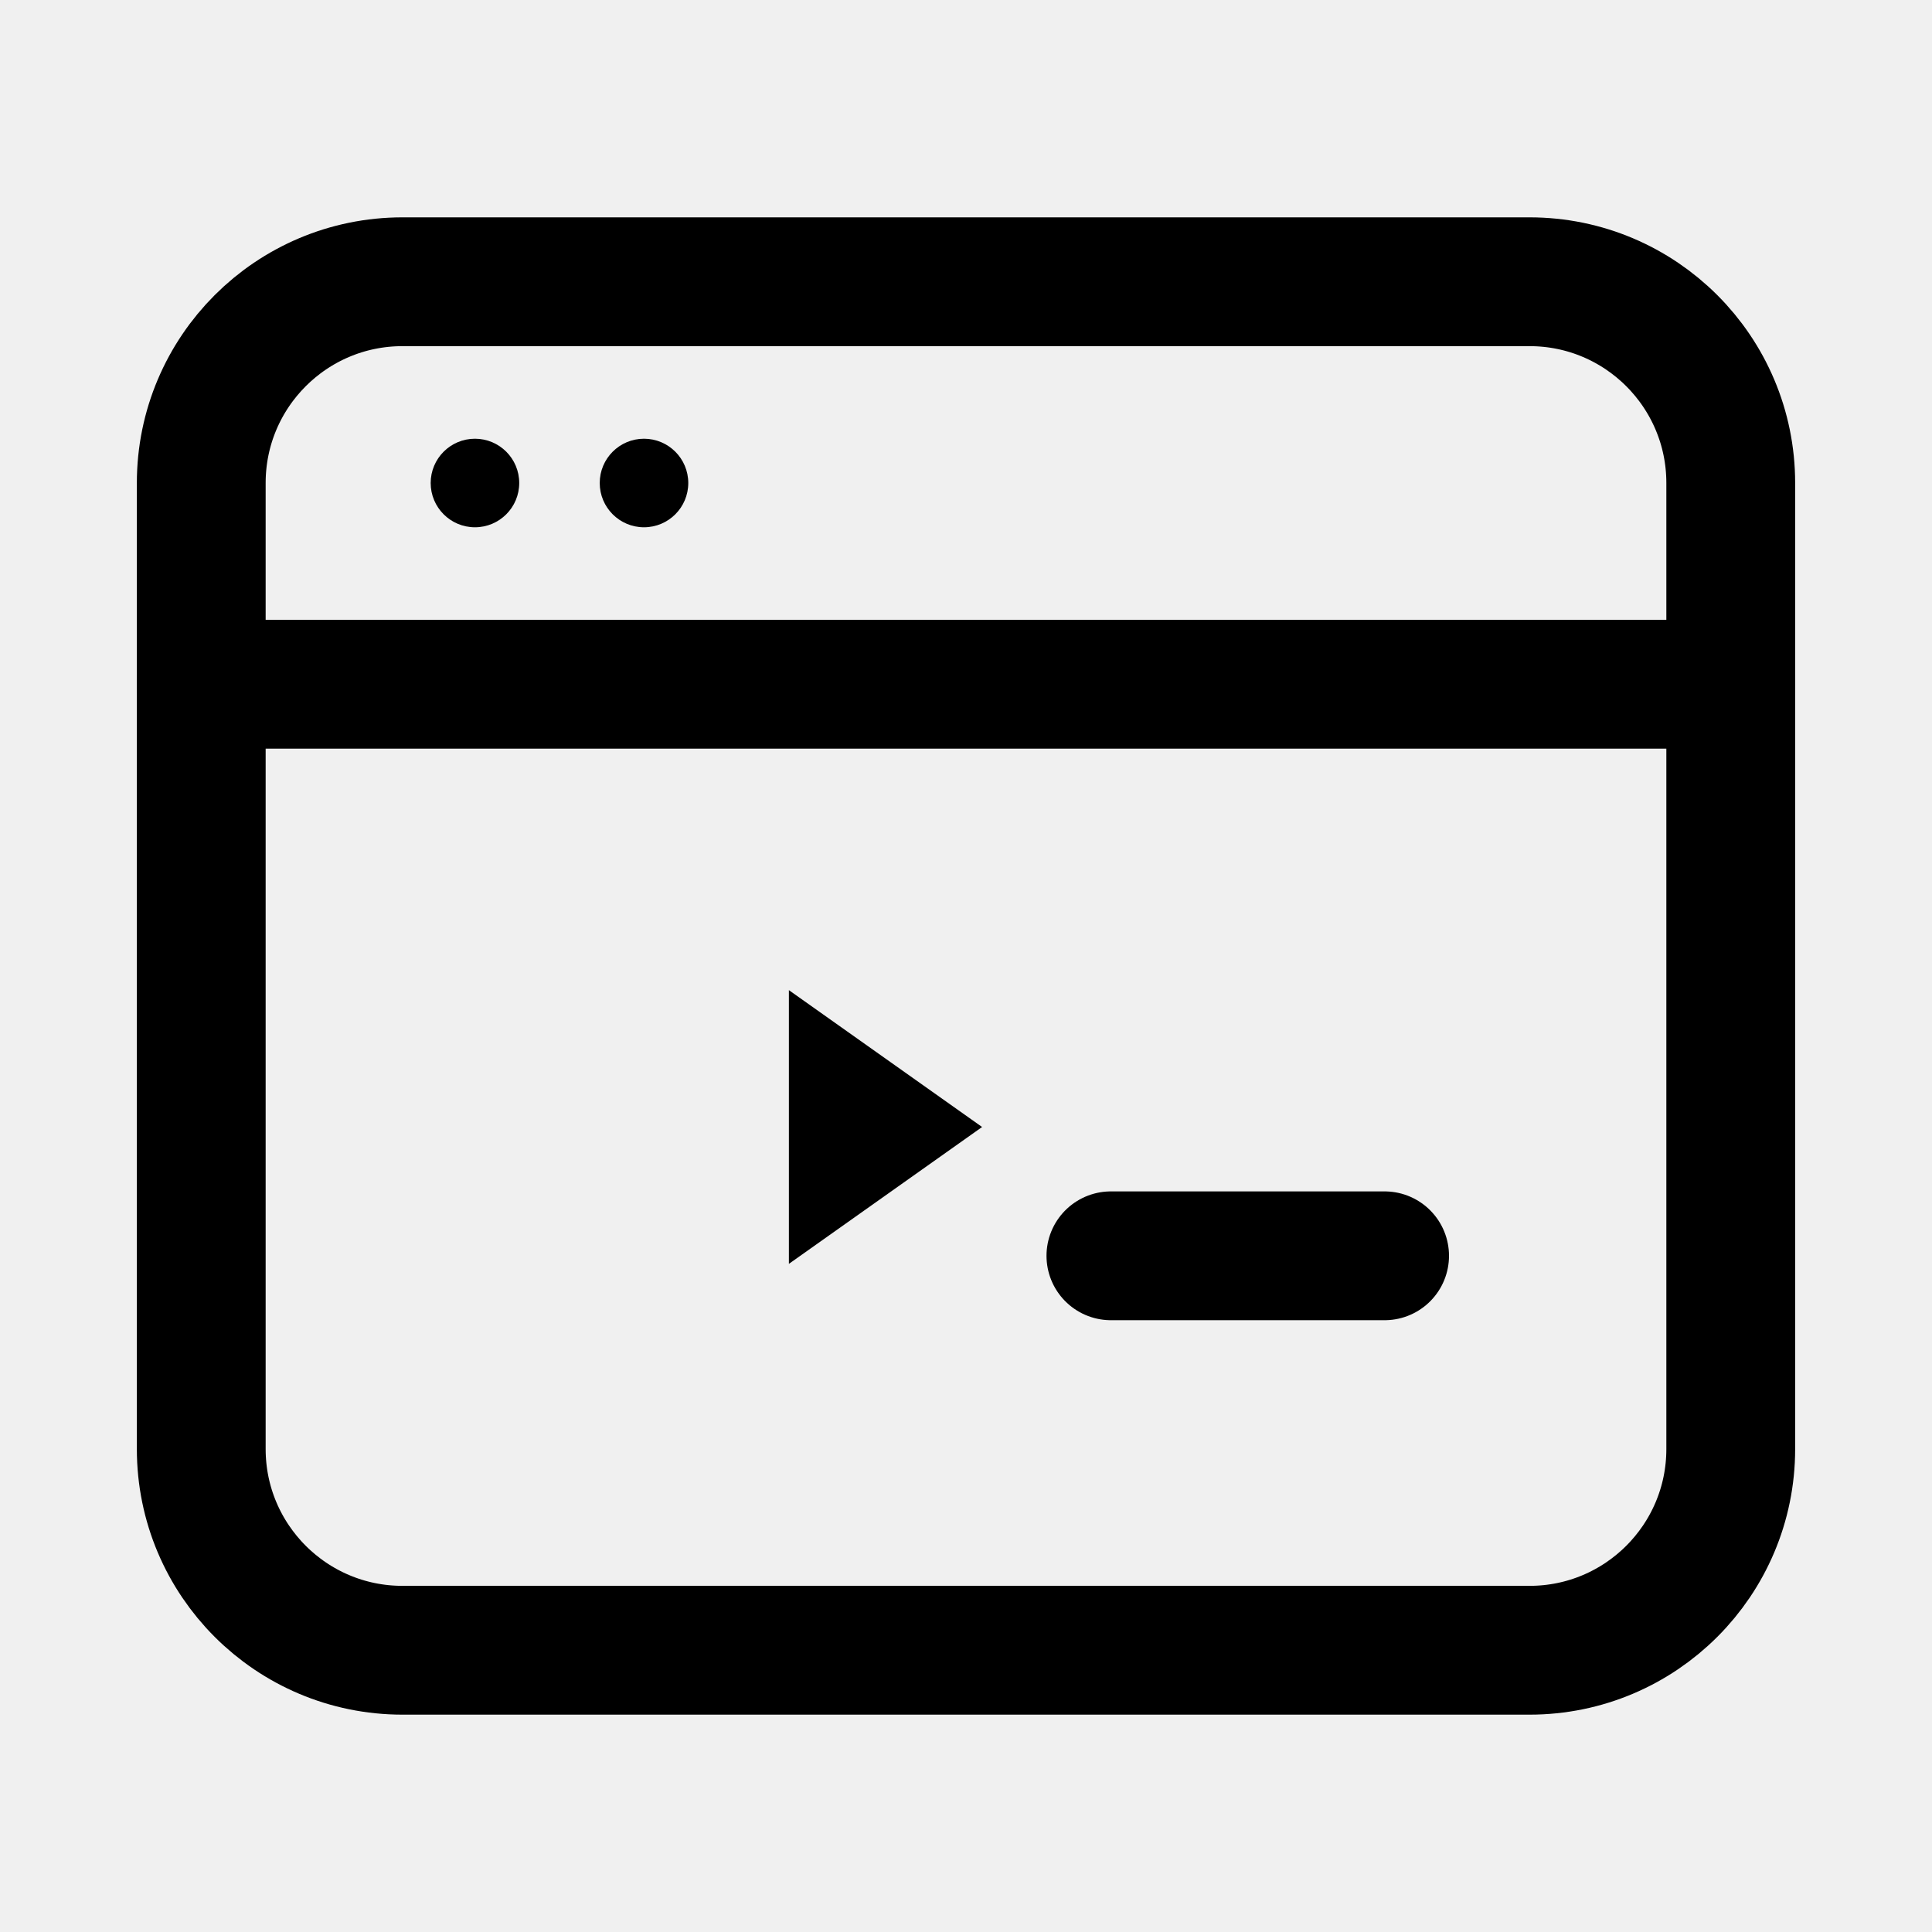
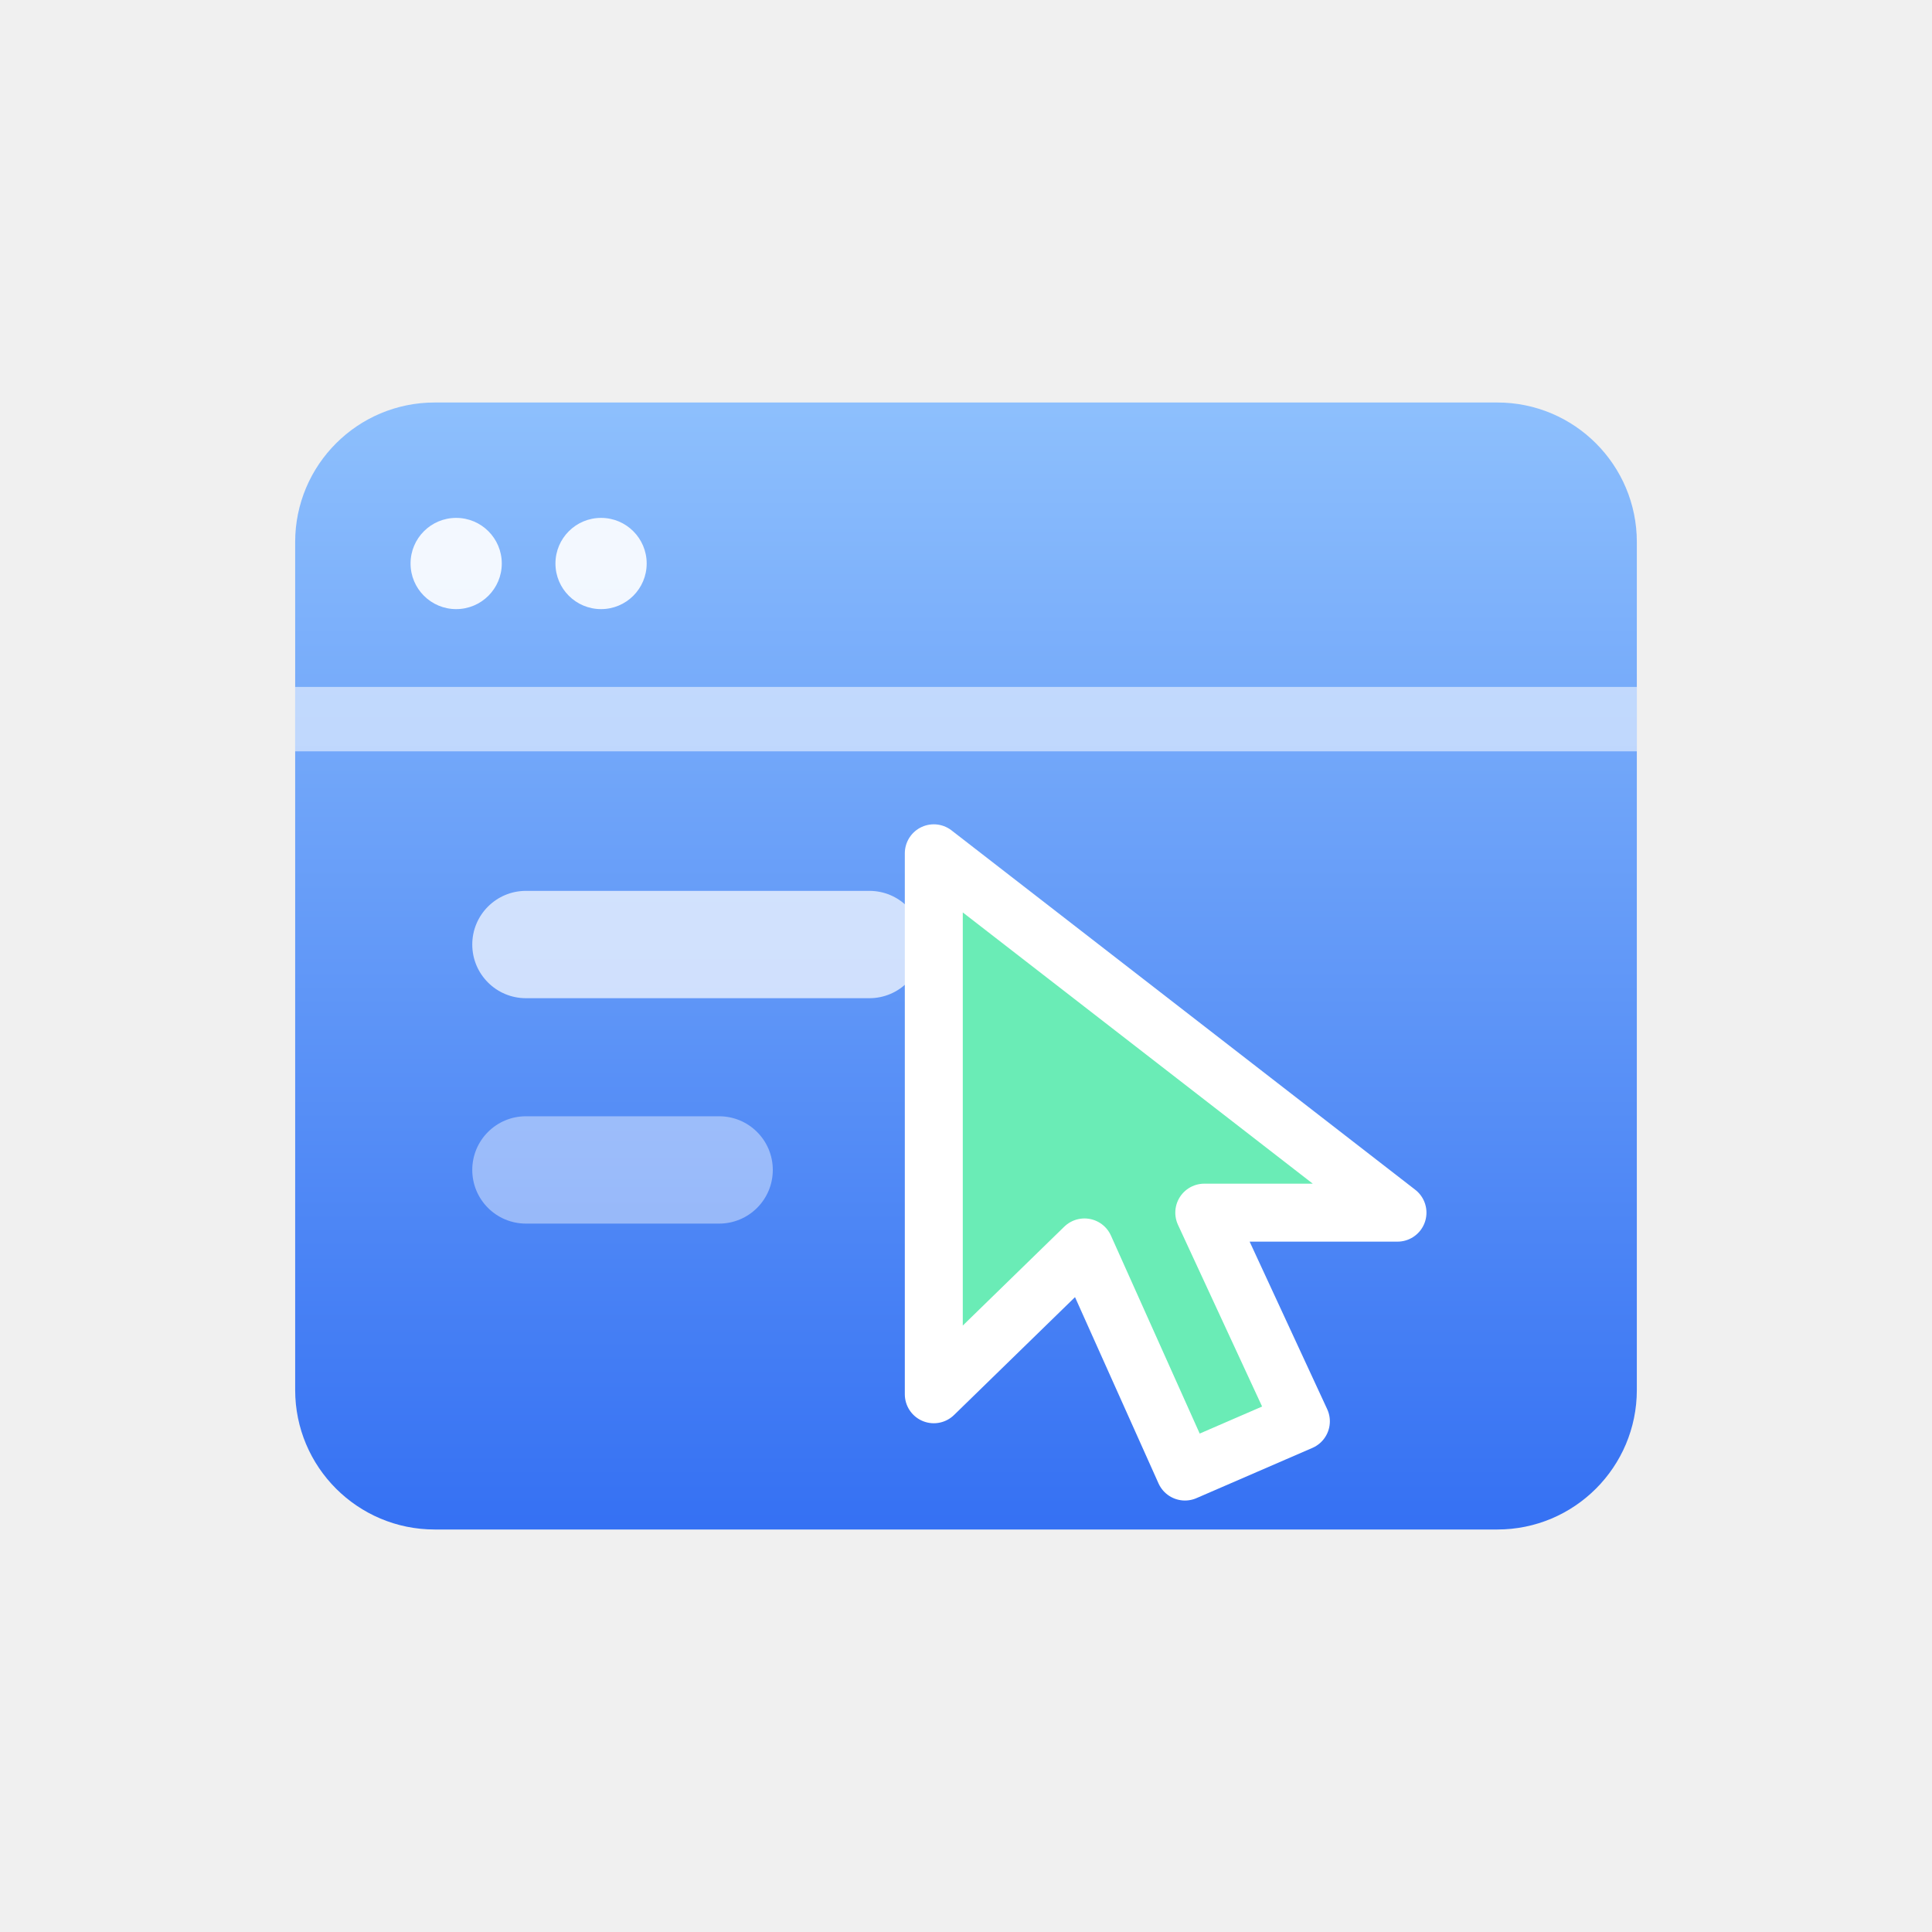
- <svg xmlns="http://www.w3.org/2000/svg" viewBox="0 0 24 24" fill="none" stroke="currentColor" stroke-width="1.6" stroke-linecap="round" stroke-linejoin="round">
-   <rect x="2.5" y="3.5" width="19" height="17" rx="2.5" />
-   <path d="M2.5 8.5h19" />
-   <circle cx="5.9" cy="6" r="0.55" fill="currentColor" stroke="none" />
-   <circle cx="8" cy="6" r="0.55" fill="currentColor" stroke="none" />
-   <path d="M9.8 12.3l2.4 1.7-2.4 1.7z" fill="currentColor" stroke="none" />
-   <path d="M13.8 15.6h3.4" />
+ <svg xmlns="http://www.w3.org/2000/svg" width="36" height="36" viewBox="0 0 36 36" fill="none">
+   <rect x="5.5" y="7.5" width="25" height="21" rx="2.6" fill="url(#browser-frame)" fill-opacity="0.85" />
+   <path d="M5.5 13.4H30.5" stroke="#FFFFFF" stroke-opacity="0.55" stroke-width="1.2" />
+   <circle cx="8.5" cy="10.5" r="0.85" fill="#FFFFFF" fill-opacity="0.9" />
+   <circle cx="11.2" cy="10.5" r="0.85" fill="#FFFFFF" fill-opacity="0.9" />
+   <rect x="8.8" y="16.6" width="8.4" height="2" rx="1" fill="#FFFFFF" fill-opacity="0.7" />
+   <rect x="8.8" y="20.8" width="5.6" height="2" rx="1" fill="#FFFFFF" fill-opacity="0.42" />
+   <g transform="translate(17.4 15.9) scale(0.72)">
+     <path d="M0 0L0 14L3.9 10.2L6.5 16L9.5 14.7L7 9.3L12 9.3L0 0Z" fill="url(#browser-pointer)" stroke="#FFFFFF" stroke-width="1.5" stroke-linejoin="round" />
+   </g>
+   <defs>
+     <linearGradient id="browser-frame" x1="18" y1="7.5" x2="18" y2="28.5" gradientUnits="userSpaceOnUse">
+       <stop stop-color="#7CB7FF" />
+       <stop offset="1" stop-color="#145AF3" />
+     </linearGradient>
+     <linearGradient id="browser-pointer" x1="20" y1="16" x2="24" y2="27" gradientUnits="userSpaceOnUse">
+       <stop stop-color="#6AECB6" />
+       <stop offset="1" stop-color="#37A6B1" />
+     </linearGradient>
+   </defs>
</svg>
